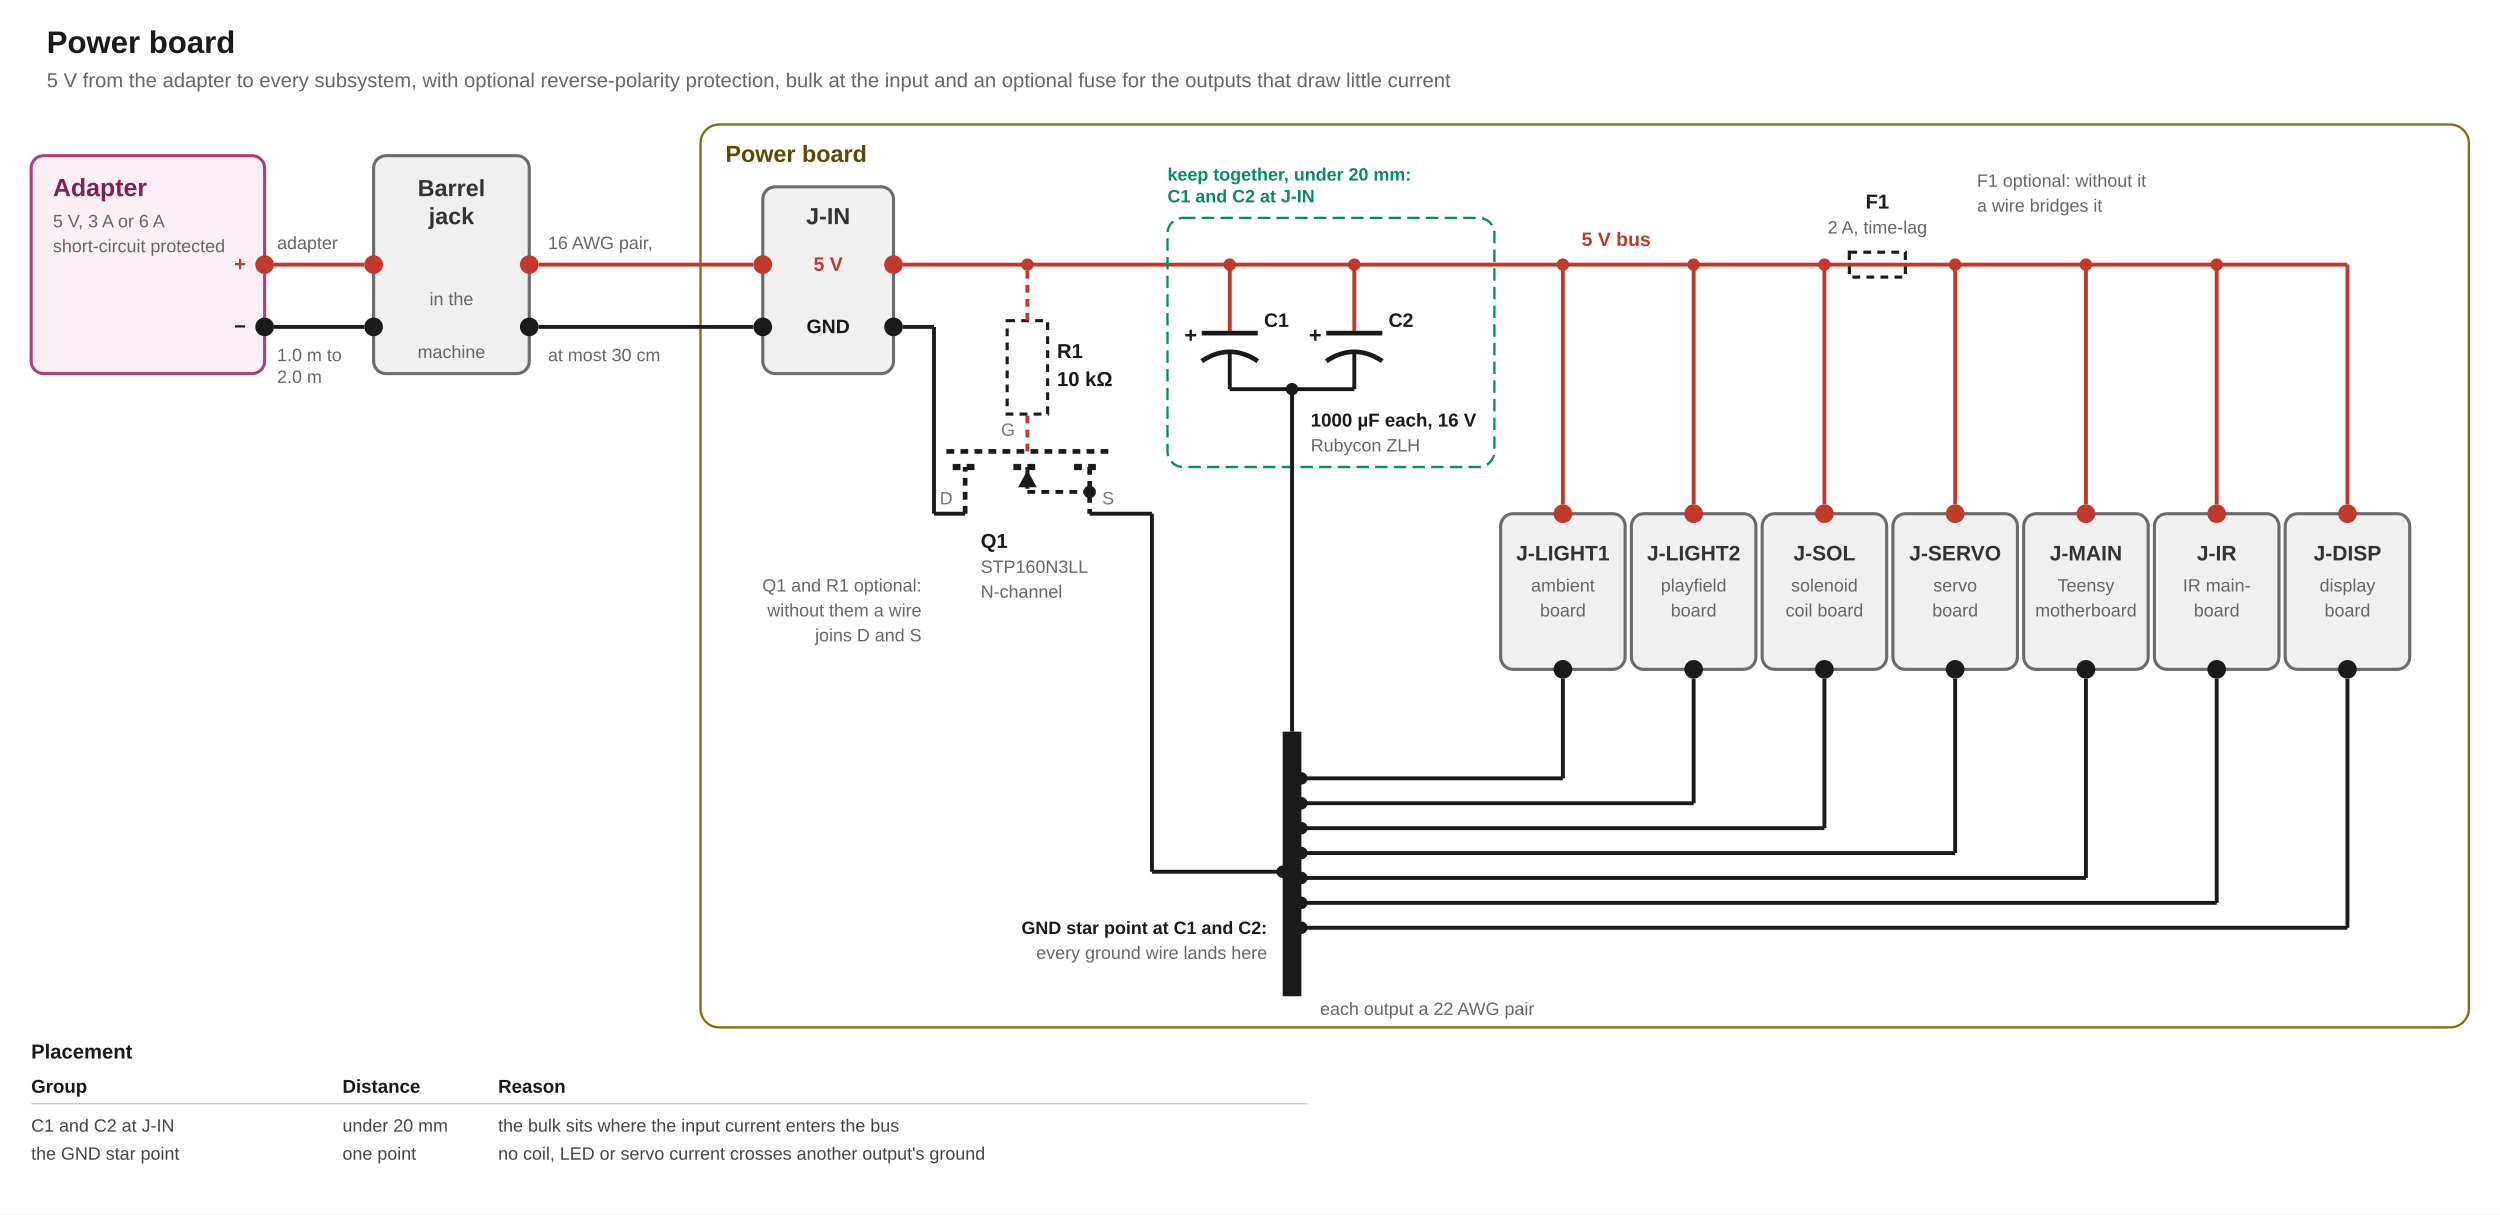
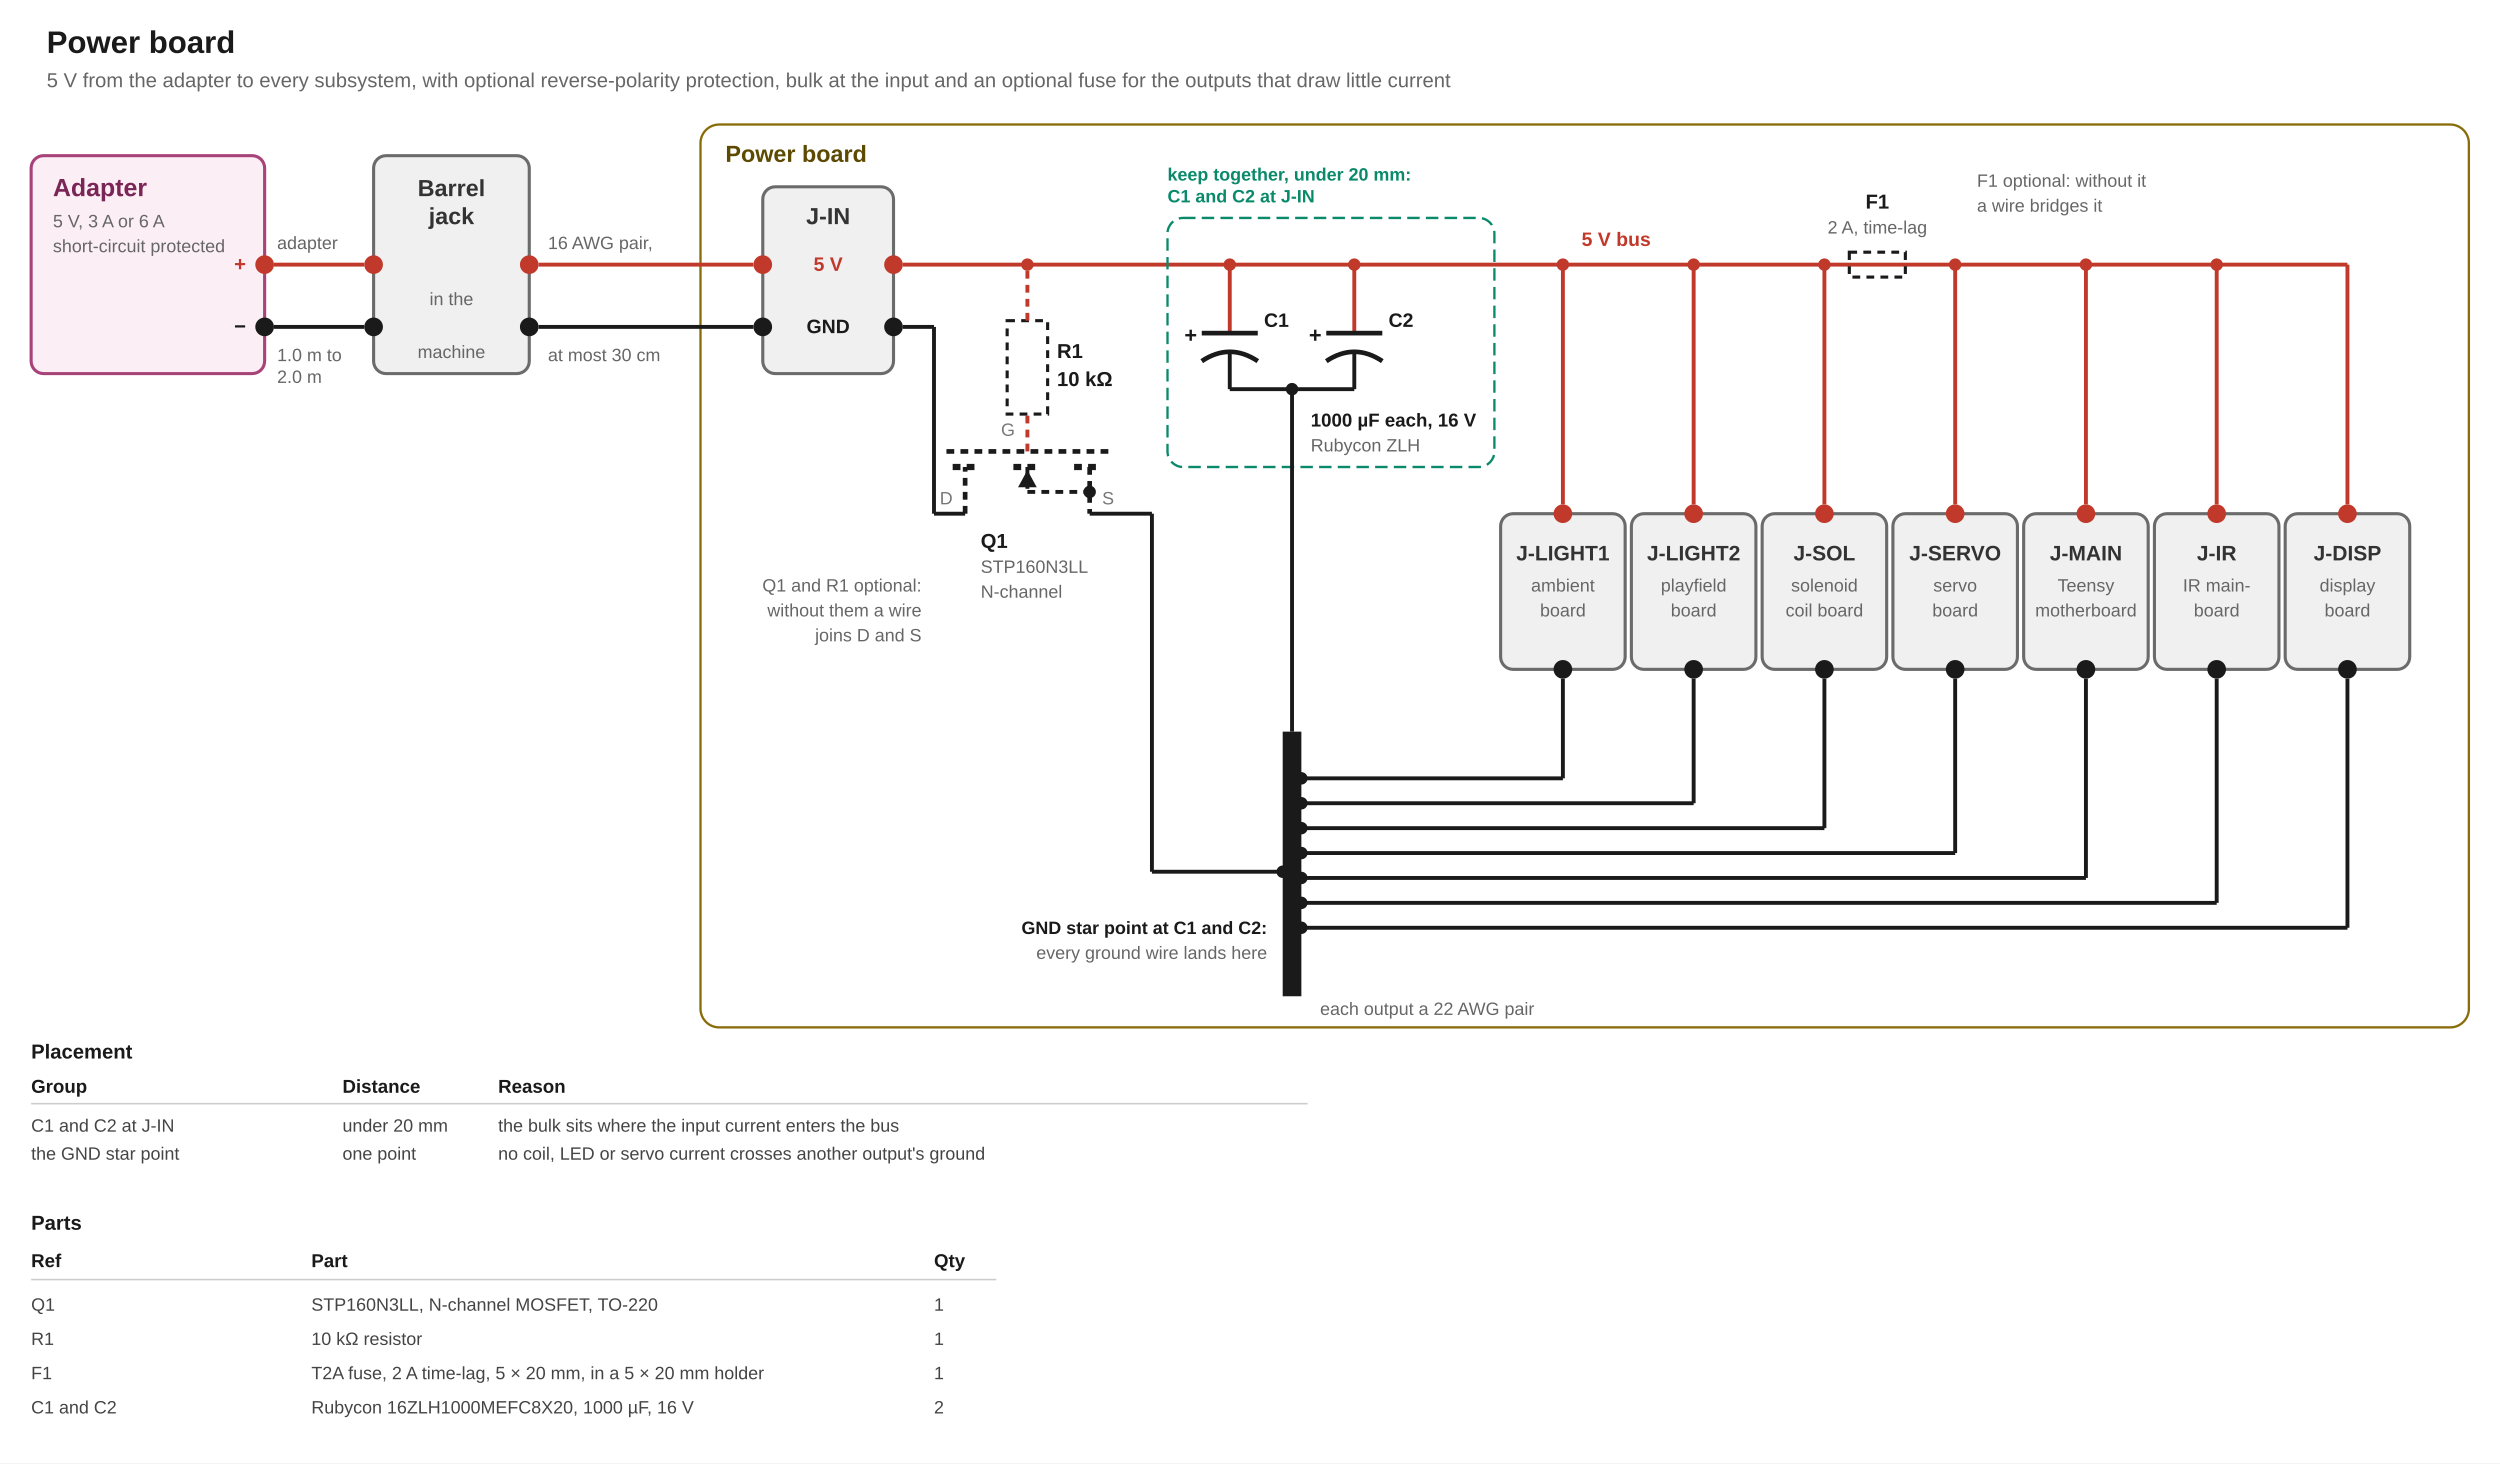
- <svg xmlns="http://www.w3.org/2000/svg" viewBox="0 0 1606 780" font-family="Segoe UI, Arial, sans-serif">
-   <rect x="0" y="0" width="1606" height="780" fill="#ffffff" />
+ <svg xmlns="http://www.w3.org/2000/svg" viewBox="0 0 1606 940" font-family="Segoe UI, Arial, sans-serif">
+   <rect x="0" y="0" width="1606" height="940" fill="#ffffff" />
  <text x="30" y="34" font-size="20" font-weight="700" fill="#1a1a1a">Power board</text>
  <text x="30" y="56" font-size="13" fill="#666" data-fig="v_rail">5 V from the adapter to every subsystem, with optional reverse-polarity protection, bulk at the input and an optional fuse for the outputs that draw little current</text>
  <rect x="20" y="100" width="150" height="140" rx="8" fill="#fbeef5" stroke="#a8437a" stroke-width="2" />
  <text x="34" y="126" font-size="16" font-weight="700" fill="#7a2556">Adapter</text>
  <text x="34" y="146" font-size="11.5" fill="#666" data-fig="v_rail i_supply_3a i_supply_6a">5 V, 3 A or 6 A</text>
  <text x="34" y="162" font-size="11.5" fill="#666">short-circuit protected</text>
  <circle cx="170" cy="170" r="6" fill="#c0392b" />
  <text x="158" y="174" text-anchor="end" font-size="13" font-weight="700" fill="#c0392b">+</text>
  <circle cx="170" cy="210" r="6" fill="#1a1a1a" />
  <text x="158" y="214" text-anchor="end" font-size="13" font-weight="700" fill="#1a1a1a">−</text>
  <line x1="176" y1="170" x2="234" y2="170" stroke="#c0392b" stroke-width="2.5" />
  <line x1="176" y1="210" x2="234" y2="210" stroke="#1a1a1a" stroke-width="2.5" />
  <text x="178" y="160" font-size="11.5" fill="#666">adapter</text>
  <text x="178" y="232" font-size="11.5" fill="#666" data-fig="len_adapter_min">1.0 m to</text>
  <text x="178" y="246" font-size="11.5" fill="#666" data-fig="len_adapter_max">2.0 m</text>
  <rect x="240" y="100" width="100" height="140" rx="8" fill="#f0f0f0" stroke="#6b6b6b" stroke-width="2" />
  <text x="290" y="126" text-anchor="middle" font-size="15" font-weight="700" fill="#333333">Barrel</text>
  <text x="290" y="144" text-anchor="middle" font-size="15" font-weight="700" fill="#333333">jack</text>
  <circle cx="240" cy="170" r="6" fill="#c0392b" />
  <circle cx="240" cy="210" r="6" fill="#1a1a1a" />
  <circle cx="340" cy="170" r="6" fill="#c0392b" />
  <circle cx="340" cy="210" r="6" fill="#1a1a1a" />
  <text x="290" y="196" text-anchor="middle" font-size="11.5" fill="#666">in the</text>
  <text x="290" y="230" text-anchor="middle" font-size="11.5" fill="#666">machine</text>
  <rect x="450" y="80" width="1136" height="580" rx="12" fill="none" stroke="#8a6d0b" stroke-width="1.5" />
  <text x="466" y="104" font-size="15" font-weight="700" fill="#5c4a00">Power board</text>
  <line x1="346" y1="170" x2="484" y2="170" stroke="#c0392b" stroke-width="2.5" />
  <line x1="346" y1="210" x2="484" y2="210" stroke="#1a1a1a" stroke-width="2.5" />
  <text x="352" y="160" font-size="11.5" fill="#666">16 AWG pair,</text>
  <text x="352" y="232" font-size="11.5" fill="#666" data-fig="len_dcin">at most 30 cm</text>
  <rect x="490" y="120" width="84" height="120" rx="8" fill="#f0f0f0" stroke="#6b6b6b" stroke-width="2" />
  <text x="532" y="144" text-anchor="middle" font-size="15" font-weight="700" fill="#333333">J-IN</text>
  <circle cx="490" cy="170" r="6" fill="#c0392b" />
  <circle cx="490" cy="210" r="6" fill="#1a1a1a" />
  <circle cx="574" cy="170" r="6" fill="#c0392b" />
  <circle cx="574" cy="210" r="6" fill="#1a1a1a" />
  <text x="532" y="174" text-anchor="middle" font-size="12.5" font-weight="700" fill="#c0392b" data-fig="v_rail">5 V</text>
  <text x="532" y="214" text-anchor="middle" font-size="12.5" font-weight="700" fill="#1a1a1a">GND</text>
  <line x1="580" y1="170" x2="1508" y2="170" stroke="#c0392b" stroke-width="2.5" />
  <text x="1016" y="158" font-size="12.5" font-weight="700" fill="#c0392b" data-fig="v_rail">5 V bus</text>
  <rect x="1188" y="162" width="36" height="16" fill="none" stroke="#1a1a1a" stroke-width="2" stroke-dasharray="5 4" />
  <text x="1206" y="134" text-anchor="middle" font-size="13" font-weight="700" fill="#1a1a1a">F1</text>
  <text x="1206" y="150" text-anchor="middle" font-size="11.5" fill="#666" data-fig="i_f1">2 A, time-lag</text>
  <text x="1270" y="120" font-size="11.5" fill="#666">F1 optional: without it</text>
  <text x="1270" y="136" font-size="11.5" fill="#666">a wire bridges it</text>
  <line x1="580" y1="210" x2="600" y2="210" stroke="#1a1a1a" stroke-width="2.5" />
  <line x1="600" y1="210" x2="600" y2="330" stroke="#1a1a1a" stroke-width="2.5" />
  <line x1="600" y1="330" x2="620" y2="330" stroke="#1a1a1a" stroke-width="2.5" />
  <line x1="620" y1="330" x2="620" y2="300" stroke="#1a1a1a" stroke-width="3" stroke-dasharray="5 4" />
  <line x1="700" y1="300" x2="700" y2="330" stroke="#1a1a1a" stroke-width="3" stroke-dasharray="5 4" />
  <line x1="612" y1="300" x2="630" y2="300" stroke="#1a1a1a" stroke-width="4" stroke-dasharray="5 4" />
  <line x1="651" y1="300" x2="669" y2="300" stroke="#1a1a1a" stroke-width="4" stroke-dasharray="5 4" />
  <line x1="690" y1="300" x2="708" y2="300" stroke="#1a1a1a" stroke-width="4" stroke-dasharray="5 4" />
  <line x1="660" y1="300" x2="660" y2="316" stroke="#1a1a1a" stroke-width="2.5" stroke-dasharray="5 4" />
  <line x1="660" y1="316" x2="700" y2="316" stroke="#1a1a1a" stroke-width="2.5" stroke-dasharray="5 4" />
  <circle cx="700" cy="316" r="4" fill="#1a1a1a" />
  <polygon points="660,302 654,313 666,313" fill="#1a1a1a" />
  <line x1="608" y1="290" x2="712" y2="290" stroke="#1a1a1a" stroke-width="3" stroke-dasharray="5 4" />
  <text x="630" y="352" font-size="13" font-weight="700" fill="#1a1a1a">Q1</text>
  <text x="612" y="324" text-anchor="end" font-size="11.5" fill="#777">D</text>
  <text x="708" y="324" font-size="11.5" fill="#777">S</text>
  <text x="652" y="280" text-anchor="end" font-size="11.5" fill="#777">G</text>
  <text x="630" y="368" font-size="11.5" fill="#666">STP160N3LL</text>
  <text x="630" y="384" font-size="11.5" fill="#666">N-channel</text>
  <line x1="660" y1="290" x2="660" y2="266" stroke="#c0392b" stroke-width="2.5" stroke-dasharray="5 4" />
  <rect x="647" y="206" width="26" height="60" fill="#fff" stroke="#1a1a1a" stroke-width="2" stroke-dasharray="5 4" />
  <line x1="660" y1="206" x2="660" y2="170" stroke="#c0392b" stroke-width="2.5" stroke-dasharray="5 4" />
  <circle cx="660" cy="170" r="4" fill="#c0392b" />
  <text x="679" y="230" font-size="13" font-weight="700" fill="#1a1a1a">R1</text>
  <text x="679" y="248" font-size="13" font-weight="700" fill="#1a1a1a" data-fig="r_gate">10 kΩ</text>
  <text x="592" y="380" text-anchor="end" font-size="11.5" fill="#666">Q1 and R1 optional:</text>
  <text x="592" y="396" text-anchor="end" font-size="11.5" fill="#666">without them a wire</text>
  <text x="592" y="412" text-anchor="end" font-size="11.5" fill="#666">joins D and S</text>
  <circle cx="790" cy="170" r="4" fill="#c0392b" />
  <line x1="790" y1="170" x2="790" y2="214" stroke="#c0392b" stroke-width="2.5" />
  <line x1="772" y1="214" x2="808" y2="214" stroke="#1a1a1a" stroke-width="3" />
  <path d="M 772 232 Q 790 220 808 232" fill="none" stroke="#1a1a1a" stroke-width="3" />
  <text x="769" y="220" text-anchor="end" font-size="14" font-weight="700" fill="#1a1a1a">+</text>
  <text x="812" y="210" font-size="12.5" font-weight="700" fill="#1a1a1a">C1</text>
  <line x1="790" y1="226" x2="790" y2="250" stroke="#1a1a1a" stroke-width="2.5" />
  <circle cx="870" cy="170" r="4" fill="#c0392b" />
  <line x1="870" y1="170" x2="870" y2="214" stroke="#c0392b" stroke-width="2.5" />
  <line x1="852" y1="214" x2="888" y2="214" stroke="#1a1a1a" stroke-width="3" />
  <path d="M 852 232 Q 870 220 888 232" fill="none" stroke="#1a1a1a" stroke-width="3" />
  <text x="849" y="220" text-anchor="end" font-size="14" font-weight="700" fill="#1a1a1a">+</text>
  <text x="892" y="210" font-size="12.5" font-weight="700" fill="#1a1a1a">C2</text>
  <line x1="870" y1="226" x2="870" y2="250" stroke="#1a1a1a" stroke-width="2.5" />
  <line x1="790" y1="250" x2="870" y2="250" stroke="#1a1a1a" stroke-width="2.5" />
  <text x="842" y="274" font-size="12" font-weight="700" fill="#1a1a1a" data-fig="c_one v_c_rating">1000 µF each, 16 V</text>
  <text x="842" y="290" font-size="11.5" fill="#666">Rubycon ZLH</text>
  <rect x="750" y="140" width="210" height="160" rx="10" fill="none" stroke="#0a8a6a" stroke-width="1.5" stroke-dasharray="8 4" />
  <text x="750" y="116" font-size="11.5" font-weight="700" fill="#0a8a6a" data-fig="place_bulk">keep together, under 20 mm:</text>
  <text x="750" y="130" font-size="11.5" font-weight="700" fill="#0a8a6a">C1 and C2 at J-IN</text>
  <circle cx="1004" cy="170" r="4" fill="#c0392b" />
  <line x1="1004" y1="170" x2="1004" y2="324" stroke="#c0392b" stroke-width="2.5" />
  <rect x="964" y="330" width="80" height="100" rx="8" fill="#f0f0f0" stroke="#6b6b6b" stroke-width="2" />
  <circle cx="1004" cy="330" r="6" fill="#c0392b" />
  <circle cx="1004" cy="430" r="6" fill="#1a1a1a" />
  <text x="1004" y="360" text-anchor="middle" font-size="13.5" font-weight="700" fill="#333333">J-LIGHT1</text>
  <text x="1004" y="380" text-anchor="middle" font-size="11.5" fill="#666">ambient</text>
  <text x="1004" y="396" text-anchor="middle" font-size="11.5" fill="#666">board</text>
  <line x1="1004" y1="436" x2="1004" y2="500" stroke="#1a1a1a" stroke-width="2.5" />
  <line x1="1004" y1="500" x2="836" y2="500" stroke="#1a1a1a" stroke-width="2.5" />
  <circle cx="836" cy="500" r="4" fill="#1a1a1a" />
  <circle cx="1088" cy="170" r="4" fill="#c0392b" />
  <line x1="1088" y1="170" x2="1088" y2="324" stroke="#c0392b" stroke-width="2.5" />
  <rect x="1048" y="330" width="80" height="100" rx="8" fill="#f0f0f0" stroke="#6b6b6b" stroke-width="2" />
  <circle cx="1088" cy="330" r="6" fill="#c0392b" />
  <circle cx="1088" cy="430" r="6" fill="#1a1a1a" />
  <text x="1088" y="360" text-anchor="middle" font-size="13.5" font-weight="700" fill="#333333">J-LIGHT2</text>
  <text x="1088" y="380" text-anchor="middle" font-size="11.5" fill="#666">playfield</text>
  <text x="1088" y="396" text-anchor="middle" font-size="11.5" fill="#666">board</text>
  <line x1="1088" y1="436" x2="1088" y2="516" stroke="#1a1a1a" stroke-width="2.5" />
  <line x1="1088" y1="516" x2="836" y2="516" stroke="#1a1a1a" stroke-width="2.5" />
  <circle cx="836" cy="516" r="4" fill="#1a1a1a" />
  <circle cx="1172" cy="170" r="4" fill="#c0392b" />
  <line x1="1172" y1="170" x2="1172" y2="324" stroke="#c0392b" stroke-width="2.5" />
  <rect x="1132" y="330" width="80" height="100" rx="8" fill="#f0f0f0" stroke="#6b6b6b" stroke-width="2" />
  <circle cx="1172" cy="330" r="6" fill="#c0392b" />
  <circle cx="1172" cy="430" r="6" fill="#1a1a1a" />
  <text x="1172" y="360" text-anchor="middle" font-size="13.5" font-weight="700" fill="#333333">J-SOL</text>
  <text x="1172" y="380" text-anchor="middle" font-size="11.5" fill="#666">solenoid</text>
  <text x="1172" y="396" text-anchor="middle" font-size="11.5" fill="#666">coil board</text>
  <line x1="1172" y1="436" x2="1172" y2="532" stroke="#1a1a1a" stroke-width="2.5" />
  <line x1="1172" y1="532" x2="836" y2="532" stroke="#1a1a1a" stroke-width="2.5" />
  <circle cx="836" cy="532" r="4" fill="#1a1a1a" />
  <circle cx="1256" cy="170" r="4" fill="#c0392b" />
  <line x1="1256" y1="170" x2="1256" y2="324" stroke="#c0392b" stroke-width="2.5" />
  <rect x="1216" y="330" width="80" height="100" rx="8" fill="#f0f0f0" stroke="#6b6b6b" stroke-width="2" />
  <circle cx="1256" cy="330" r="6" fill="#c0392b" />
  <circle cx="1256" cy="430" r="6" fill="#1a1a1a" />
  <text x="1256" y="360" text-anchor="middle" font-size="13.5" font-weight="700" fill="#333333">J-SERVO</text>
  <text x="1256" y="380" text-anchor="middle" font-size="11.5" fill="#666">servo</text>
  <text x="1256" y="396" text-anchor="middle" font-size="11.5" fill="#666">board</text>
  <line x1="1256" y1="436" x2="1256" y2="548" stroke="#1a1a1a" stroke-width="2.5" />
  <line x1="1256" y1="548" x2="836" y2="548" stroke="#1a1a1a" stroke-width="2.5" />
  <circle cx="836" cy="548" r="4" fill="#1a1a1a" />
  <circle cx="1340" cy="170" r="4" fill="#c0392b" />
  <line x1="1340" y1="170" x2="1340" y2="324" stroke="#c0392b" stroke-width="2.5" />
  <rect x="1300" y="330" width="80" height="100" rx="8" fill="#f0f0f0" stroke="#6b6b6b" stroke-width="2" />
  <circle cx="1340" cy="330" r="6" fill="#c0392b" />
  <circle cx="1340" cy="430" r="6" fill="#1a1a1a" />
  <text x="1340" y="360" text-anchor="middle" font-size="13.5" font-weight="700" fill="#333333">J-MAIN</text>
  <text x="1340" y="380" text-anchor="middle" font-size="11.5" fill="#666">Teensy</text>
  <text x="1340" y="396" text-anchor="middle" font-size="11.5" fill="#666">motherboard</text>
  <line x1="1340" y1="436" x2="1340" y2="564" stroke="#1a1a1a" stroke-width="2.5" />
  <line x1="1340" y1="564" x2="836" y2="564" stroke="#1a1a1a" stroke-width="2.5" />
  <circle cx="836" cy="564" r="4" fill="#1a1a1a" />
  <circle cx="1424" cy="170" r="4" fill="#c0392b" />
  <line x1="1424" y1="170" x2="1424" y2="324" stroke="#c0392b" stroke-width="2.5" />
  <rect x="1384" y="330" width="80" height="100" rx="8" fill="#f0f0f0" stroke="#6b6b6b" stroke-width="2" />
  <circle cx="1424" cy="330" r="6" fill="#c0392b" />
  <circle cx="1424" cy="430" r="6" fill="#1a1a1a" />
  <text x="1424" y="360" text-anchor="middle" font-size="13.5" font-weight="700" fill="#333333">J-IR</text>
  <text x="1424" y="380" text-anchor="middle" font-size="11.5" fill="#666">IR main-</text>
  <text x="1424" y="396" text-anchor="middle" font-size="11.5" fill="#666">board</text>
  <line x1="1424" y1="436" x2="1424" y2="580" stroke="#1a1a1a" stroke-width="2.5" />
  <line x1="1424" y1="580" x2="836" y2="580" stroke="#1a1a1a" stroke-width="2.5" />
  <circle cx="836" cy="580" r="4" fill="#1a1a1a" />
  <line x1="1508" y1="170" x2="1508" y2="324" stroke="#c0392b" stroke-width="2.5" />
  <rect x="1468" y="330" width="80" height="100" rx="8" fill="#f0f0f0" stroke="#6b6b6b" stroke-width="2" />
  <circle cx="1508" cy="330" r="6" fill="#c0392b" />
  <circle cx="1508" cy="430" r="6" fill="#1a1a1a" />
  <text x="1508" y="360" text-anchor="middle" font-size="13.5" font-weight="700" fill="#333333">J-DISP</text>
  <text x="1508" y="380" text-anchor="middle" font-size="11.5" fill="#666">display</text>
  <text x="1508" y="396" text-anchor="middle" font-size="11.5" fill="#666">board</text>
  <line x1="1508" y1="436" x2="1508" y2="596" stroke="#1a1a1a" stroke-width="2.5" />
  <line x1="1508" y1="596" x2="836" y2="596" stroke="#1a1a1a" stroke-width="2.5" />
  <circle cx="836" cy="596" r="4" fill="#1a1a1a" />
  <rect x="824" y="470" width="12" height="170" fill="#1a1a1a" />
  <circle cx="830" cy="250" r="4" fill="#1a1a1a" />
  <line x1="830" y1="250" x2="830" y2="470" stroke="#1a1a1a" stroke-width="2.5" />
  <line x1="700" y1="330" x2="740" y2="330" stroke="#1a1a1a" stroke-width="2.5" />
  <line x1="740" y1="330" x2="740" y2="560" stroke="#1a1a1a" stroke-width="2.5" />
  <line x1="740" y1="560" x2="824" y2="560" stroke="#1a1a1a" stroke-width="2.5" />
  <circle cx="824" cy="560" r="4" fill="#1a1a1a" />
  <text x="814" y="600" text-anchor="end" font-size="11.5" font-weight="700" fill="#1a1a1a">GND star point at C1 and C2:</text>
  <text x="814" y="616" text-anchor="end" font-size="11.5" fill="#666">every ground wire lands here</text>
  <text x="848" y="652" font-size="11.5" fill="#666">each output a 22 AWG pair</text>
  <text x="20" y="680" font-size="13" font-weight="700" fill="#1a1a1a">Placement</text>
  <text x="20" y="702" font-size="12" font-weight="700" fill="#1a1a1a">Group</text>
  <text x="220" y="702" font-size="12" font-weight="700" fill="#1a1a1a">Distance</text>
  <text x="320" y="702" font-size="12" font-weight="700" fill="#1a1a1a">Reason</text>
  <line x1="20" y1="709" x2="840" y2="709" stroke="#ccc" stroke-width="1" />
  <text x="20" y="727" font-size="11.5" fill="#444">C1 and C2 at J-IN</text>
  <text x="220" y="727" font-size="11.5" fill="#444" data-fig="place_bulk">under 20 mm</text>
  <text x="320" y="727" font-size="11.5" fill="#444">the bulk sits where the input current enters the bus</text>
  <text x="20" y="745" font-size="11.5" fill="#444">the GND star point</text>
  <text x="220" y="745" font-size="11.5" fill="#444">one point</text>
  <text x="320" y="745" font-size="11.5" fill="#444">no coil, LED or servo current crosses another output's ground</text>
+   <text x="20" y="790" font-size="13" font-weight="700" fill="#1a1a1a">Parts</text>
+   <text x="20" y="814" font-size="12" font-weight="700" fill="#1a1a1a">Ref</text>
+   <text x="200" y="814" font-size="12" font-weight="700" fill="#1a1a1a">Part</text>
+   <text x="600" y="814" font-size="12" font-weight="700" fill="#1a1a1a">Qty</text>
+   <line x1="20" y1="822" x2="640" y2="822" stroke="#ccc" stroke-width="1" />
+   <text x="20" y="842" font-size="11.5" fill="#444">Q1</text>
+   <text x="200" y="842" font-size="11.5" fill="#444">STP160N3LL, N-channel MOSFET, TO-220</text>
+   <text x="600" y="842" font-size="11.5" fill="#444">1</text>
+   <text x="20" y="864" font-size="11.5" fill="#444">R1</text>
+   <text x="200" y="864" font-size="11.5" fill="#444" data-fig="r_gate">10 kΩ resistor</text>
+   <text x="600" y="864" font-size="11.5" fill="#444">1</text>
+   <text x="20" y="886" font-size="11.5" fill="#444">F1</text>
+   <text x="200" y="886" font-size="11.5" fill="#444" data-fig="i_f1">T2A fuse, 2 A time-lag, 5 × 20 mm, in a 5 × 20 mm holder</text>
+   <text x="600" y="886" font-size="11.5" fill="#444">1</text>
+   <text x="20" y="908" font-size="11.5" fill="#444">C1 and C2</text>
+   <text x="200" y="908" font-size="11.5" fill="#444" data-fig="c_one v_c_rating">Rubycon 16ZLH1000MEFC8X20, 1000 µF, 16 V</text>
+   <text x="600" y="908" font-size="11.5" fill="#444">2</text>
</svg>
